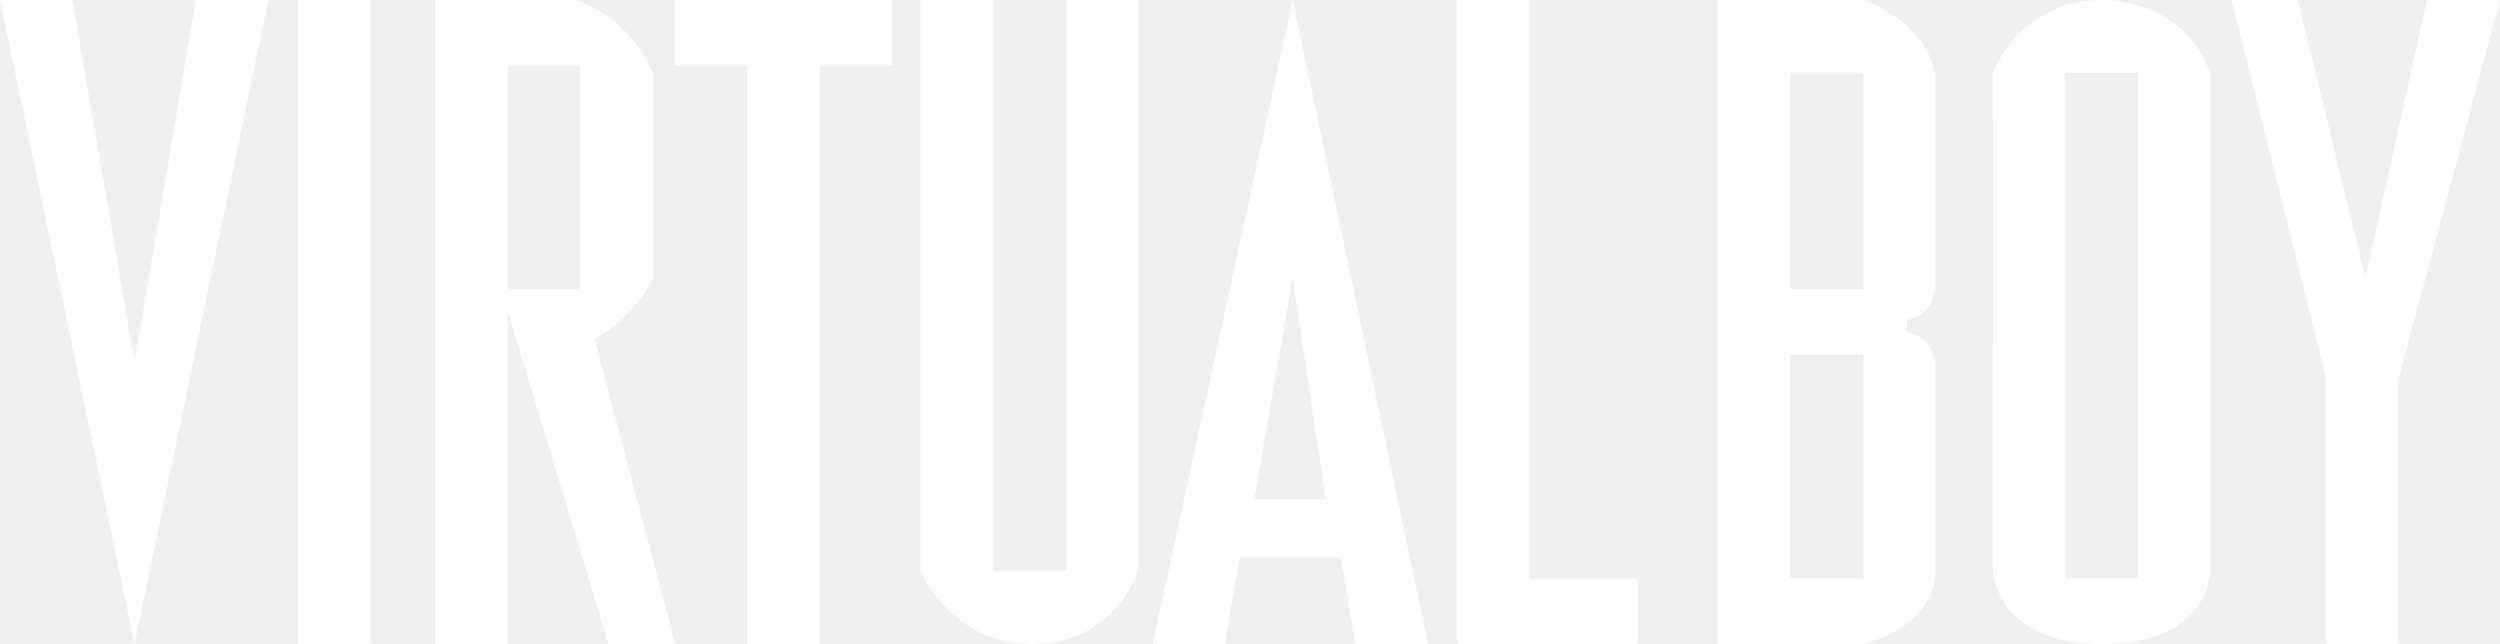
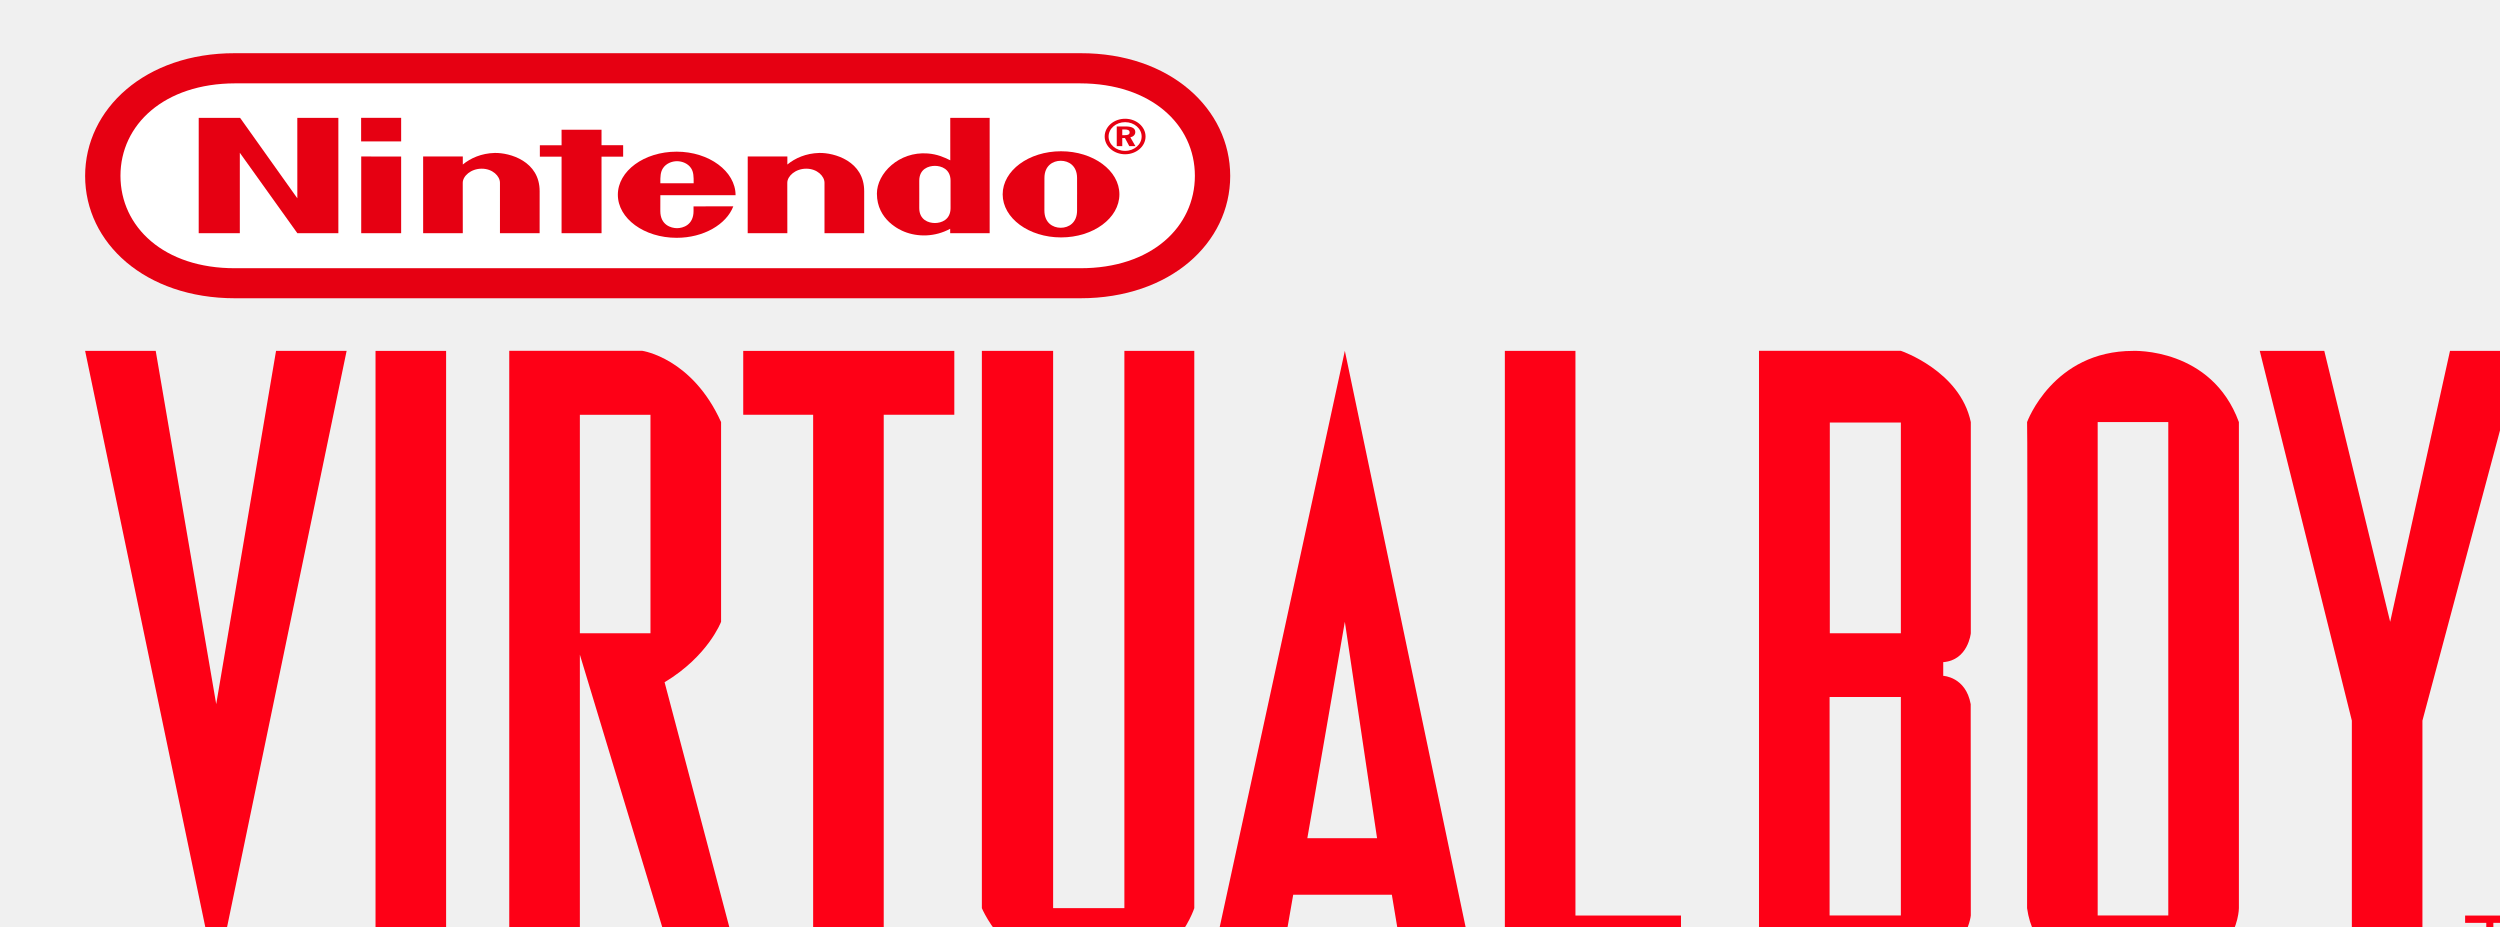
- <svg xmlns="http://www.w3.org/2000/svg" version="1.1">
-   <g transform="matrix(0.44, 0, 0, 0.439174, 0, 0)">
-     <path id="path2952" d="M 0 0.018 L 32.286 154.818 L 64.404 0.018 L 47.022 0.018 L 32.286 87.024 L 17.385 0.018 L 0 0.018 L 0 0.018 Z" style="fill-opacity: 1; fill: rgb(255, 255, 255);" />
-     <path id="path3726" d="M 71.523 0.018 L 88.908 0.018 L 88.908 154.818 L 71.523 154.818 L 71.523 0.018 L 71.523 0.018 Z" style="fill-opacity: 1; fill: rgb(255, 255, 255);" />
-     <path id="path3728" d="M 104.46 0 L 104.46 154.827 L 121.851 154.827 L 121.851 74.832 L 146.034 154.824 L 162.066 154.824 L 142.719 81.624 C 153.468 75.177 156.633 66.735 156.633 66.735 L 156.633 17.553 C 149.511 1.743 137.229 0 137.229 0 L 104.46 0 Z M 121.851 15.759 L 139.242 15.759 L 139.242 69.561 L 121.851 69.561 L 121.851 15.759 Z" style="fill-opacity: 1; fill: rgb(255, 255, 255);" />
-     <path id="path3733" d="M 162.087 0.018 L 214.074 0.018 L 214.074 15.744 L 196.689 15.744 L 196.689 154.818 L 179.304 154.818 L 179.304 15.747 L 162.087 15.747 L 162.087 0.018 L 162.087 0.018 Z" style="fill-opacity: 1; fill: rgb(255, 255, 255);" />
-     <path id="path3735" d="M 310.26 0 L 276.675 154.662 L 276.675 154.824 L 293.901 154.824 L 297.543 133.956 L 321.834 133.956 L 325.311 154.824 L 342.702 154.824 L 310.26 0 L 310.26 0 Z M 310.26 66.732 L 318.195 120.045 L 301.02 120.045 L 310.26 66.732 Z" style="fill-opacity: 1; fill: rgb(255, 255, 255);" />
-     <path id="path2882" d="M 349.668 0.018 L 367.056 0.018 L 367.056 139.089 L 393.051 139.089 L 393.051 154.818 L 349.671 154.818 L 349.668 0.018 L 349.668 0.018 Z" style="fill-opacity: 1; fill: rgb(255, 255, 255);" />
-     <path id="path3660" d="M 535.599 0.018 L 551.493 0.018 L 567.717 66.741 L 582.453 0.018 L 600 0.018 L 575.664 91.077 L 575.664 154.818 L 558.279 154.818 L 558.279 91.08 L 535.599 0.018 L 535.599 0.018 L 535.599 0.018 Z" style="fill-opacity: 1; fill: rgb(255, 255, 255);" />
-     <path id="path3662" d="M 504.402 0.018 C 484.641 0.018 478.29 17.556 478.29 17.556 C 478.452 17.802 478.29 133.962 478.29 137.274 C 480.909 156.09 504.402 154.818 504.402 154.818 L 504.402 154.818 C 530.466 154.818 530.457 137.274 530.457 137.274 L 530.457 17.553 C 523.719 -0.849 504.402 0.018 504.402 0.018 L 504.402 0.018 Z M 495.678 17.553 L 513.072 17.553 L 513.072 139.065 L 495.678 139.065 L 495.678 17.553 Z" style="fill-opacity: 1; fill: rgb(255, 255, 255);" />
-     <path id="path3667" d="M 220.86 0.018 L 238.413 0.018 L 238.413 137.271 L 255.963 137.271 L 255.963 0.018 L 273.18 0.018 L 273.18 137.271 C 273.18 137.271 267.552 154.818 247.848 154.818 C 228.147 154.818 220.86 137.271 220.86 137.271 L 220.86 0.018 L 220.86 0.018 Z" style="fill-opacity: 1; fill: rgb(255, 255, 255);" />
-     <path id="path3669" d="M 412.263 0 L 412.263 154.827 L 447.207 154.827 C 463.425 150.603 464.43 139.065 464.43 139.065 C 464.43 139.065 464.406 97.713 464.406 87.024 C 463.188 80.274 457.641 80.049 457.641 80.049 C 457.641 80.049 457.617 78.168 457.641 76.68 C 463.77 76.209 464.433 69.558 464.433 69.558 C 464.433 69.558 464.406 28.245 464.433 17.55 C 461.778 4.926 447.207 0 447.207 0 L 412.263 0 Z M 429.705 17.661 L 447.204 17.661 L 447.204 69.558 L 429.705 69.558 L 429.705 17.661 Z M 429.654 85.266 L 447.204 85.266 L 447.204 139.065 L 429.654 139.065 L 429.654 85.266 L 429.654 85.266 Z" style="fill-opacity: 1; fill: rgb(255, 255, 255);" />
-   </g>
+ <svg xmlns="http://www.w3.org/2000/svg" version="1.1" id="svg52" style="fill:none">
+   <defs id="defs56" />
+   <path d="M 44.15,56.06 C 27.275,56.055 16,45.667 16,33.071 16,20.475 27.301,9.968 44.124,10 H 203.099 c 16.823,-0.032 28.124,10.475 28.124,23.071 0,12.596 -11.275,22.984 -28.149,22.989 z" id="path2" style="fill:#e60012;stroke-width:0.819" />
+   <path d="m 44.201,15.666 c -13.359,0.022 -21.559,7.779 -21.559,17.375 0,9.594 8.149,17.415 21.559,17.373 H 203.022 c 13.41,0.04 21.562,-7.779 21.562,-17.373 0,-9.594 -8.2,-17.35 -21.559,-17.373 z" id="path4" style="fill:#ffffff;stroke-width:0.819" />
+   <path d="m 207.629,25.657 c 0,-1.842 1.72,-3.337 3.841,-3.337 2.12,0 3.841,1.495 3.841,3.337 0,1.842 -1.721,3.337 -3.841,3.337 -2.121,0 -3.841,-1.495 -3.841,-3.337 z m 3.841,2.701 c 1.715,0 3.107,-1.209 3.107,-2.699 0,-1.492 -1.392,-2.699 -3.107,-2.699 -1.715,0 -3.107,1.209 -3.107,2.699 0,1.49 1.392,2.699 3.107,2.699 z" id="path6" style="clip-rule:evenodd;fill:#e60012;fill-rule:evenodd;stroke-width:0.819" />
+   <path d="m 213.383,24.83 c 0,-0.708 -0.603,-1.065 -1.817,-1.065 h -1.669 v 3.697 h 1.037 v -1.515 h 0.505 l 0.815,1.515 h 1.152 l -0.951,-1.651 c 0.58,-0.127 0.928,-0.494 0.928,-0.981 z m -1.944,0.576 h -0.505 v -1.075 h 0.454 c 0.623,0 0.929,0.166 0.929,0.551 0,0.367 -0.286,0.524 -0.878,0.524 z" id="path8" style="clip-rule:evenodd;fill:#e60012;fill-rule:evenodd;stroke-width:0.819" />
+   <path d="m 130.357,39.663 c 0,-0.809 -0.005,-0.874 -0.005,-0.874 l 7.476,-0.005 c -1.305,3.404 -5.585,5.914 -10.649,5.914 -6.105,0 -11.052,-3.622 -11.052,-8.094 0,-4.472 4.947,-8.097 11.052,-8.097 6.105,0 11.075,3.704 11.075,8.176 0,0.007 -14.14,0.003 -14.14,0.003 0,0 -0.005,2.187 -0.005,2.977 0,2.637 2.032,3.223 3.141,3.223 1.109,0 3.107,-0.586 3.107,-3.223 z m -5.745,-8.05 c -0.477,0.72 -0.509,1.564 -0.498,2.828 l 6.262,0.003 c 0.011,-1.264 -0.01,-2.108 -0.486,-2.831 -0.585,-0.888 -1.662,-1.31 -2.639,-1.316 0,0 8.7e-4,0 8.7e-4,0 h -0.003 c 8.8e-4,0 8.8e-4,0 0.002,0 -0.978,0.005 -2.054,0.427 -2.64,1.316 z" id="path10" style="clip-rule:evenodd;fill:#e60012;fill-rule:evenodd;stroke-width:0.819" />
+   <path d="m 153.968,28.748 c 2.807,-0.07 8.5,1.527 8.46,7.235 -0.006,1.013 -0.003,7.846 -0.003,7.846 h -7.456 c 0,0 0,-8.568 0,-9.47 0,-1.256 -1.384,-2.654 -3.43,-2.654 -2.044,0 -3.564,1.398 -3.564,2.654 0,0.616 0.009,9.47 0.009,9.47 h -7.451 l 0.006,-14.418 7.448,-0.005 c 0,0 -0.01,1.16 0,1.517 1.435,-1.189 3.504,-2.113 5.982,-2.175 z" id="path12" style="fill:#e60012;stroke-width:0.819" />
+   <path d="m 92.969,28.748 c 2.807,-0.07 8.5,1.527 8.46,7.235 -0.005,1.013 -0.003,7.846 -0.003,7.846 h -7.457 c 0,0 0,-8.568 0,-9.47 0,-1.256 -1.383,-2.654 -3.43,-2.654 -2.044,0 -3.564,1.398 -3.564,2.654 0,0.616 0.009,9.47 0.009,9.47 h -7.451 l -0.003,-14.418 7.457,-0.005 c 0,0 -0.009,1.16 0,1.517 1.435,-1.189 3.501,-2.113 5.982,-2.175 z" id="path14" style="fill:#e60012;stroke-width:0.819" />
+   <path d="m 186.013,22.151 h -7.408 v 0 c 0,0 0,4.64 0.005,7.977 -1.2,-0.586 -2.467,-1.15 -4.247,-1.286 -5.411,-0.412 -9.544,3.744 -9.544,7.55 0,5.018 4.456,6.875 5.134,7.148 2.524,1.023 5.765,1.025 8.637,-0.541 0,0.134 0.003,0.834 0.003,0.834 h 7.419 z m -7.353,11.823 v 2.577 0 c 0,0 0.003,1.631 0.003,2.557 0,2.227 -1.775,2.811 -2.944,2.811 -1.192,0 -2.941,-0.583 -2.941,-2.811 0,-0.767 0.003,-2.565 0.003,-2.565 0,0 -0.003,-1.83 -0.003,-2.57 0,-2.23 1.749,-2.798 2.944,-2.798 1.167,0 2.939,0.569 2.939,2.798 z" id="path16" style="clip-rule:evenodd;fill:#e60012;fill-rule:evenodd;stroke-width:0.819" />
+   <path d="m 188.457,36.527 c 0,-4.472 4.91,-8.097 10.97,-8.097 6.059,0 10.97,3.625 10.97,8.097 0,4.472 -4.91,8.097 -10.97,8.097 -6.057,0 -10.97,-3.625 -10.97,-8.097 z m 13.982,3.037 c 0,-0.874 0.003,-3.054 0.003,-3.054 l 0.003,0.007 c -0.008,-0.47 -0.006,-1.627 -0.005,-2.512 0,-0.204 0,-0.393 0,-0.557 0,-2.289 -1.569,-3.23 -3.067,-3.23 -1.494,0 -3.067,0.941 -3.067,3.23 0,0.874 -0.005,3.007 -0.005,3.007 0,0 -0.003,2.235 -0.003,3.109 0,2.299 1.569,3.248 3.076,3.248 1.503,0 3.067,-0.948 3.067,-3.248 z" id="path18" style="clip-rule:evenodd;fill:#e60012;fill-rule:evenodd;stroke-width:0.819" />
+   <path d="m 67.875,26.578 v -4.432 h 7.523 v 4.432 z" id="path20" style="fill:#e60012;stroke-width:0.819" />
+   <path d="M 67.892,43.834 V 29.414 l 7.505,0.003 v 14.418 z" id="path22" style="fill:#e60012;stroke-width:0.819" />
+   <path d="m 105.549,43.834 0.002,-14.391 h -4.082 v -2.14 l 4.084,-0.003 -0.005,-2.92 h 7.511 v 2.917 h 4.065 v 2.145 h -4.065 l 0.006,14.391 z" id="path24" style="fill:#e60012;stroke-width:0.819" />
+   <path d="m 37.347,43.834 0.003,-21.683 h 7.777 l 10.758,15.121 -0.006,-15.121 h 7.717 V 43.834 H 55.891 L 45.076,28.713 v 15.121 z" id="path26" style="fill:#e60012;stroke-width:0.819" />
+   <path d="M 16,65.952 40.638,184.085 65.149,65.952 H 51.883 L 40.638,132.347 29.267,65.952 Z" id="path28" style="fill:#fe0016;stroke-width:1.017" />
+   <path d="M 70.582,65.952 H 83.848 V 184.086 H 70.582 Z" id="path30" style="fill:#fe0016;stroke-width:1.017" />
+   <path d="m 95.717,65.939 v 118.152 h 13.271 v -61.046 l 18.455,61.045 h 12.235 l -14.765,-55.861 c 8.203,-4.921 10.617,-11.363 10.617,-11.363 V 79.333 C 130.096,67.267 120.724,65.939 120.724,65.939 Z m 13.271,12.026 h 13.271 v 41.057 h -13.271 z" id="path32" style="fill:#fe0016;stroke-width:1.017" />
+   <path d="m 139.694,65.952 h 39.674 V 77.954 H 166.1 V 184.085 h -13.266 V 77.955 h -13.14 z" id="path34" style="fill:#fe0016;stroke-width:1.017" />
+   <path d="m 252.77,65.939 -25.631,118.027 v 0.124 h 13.147 l 2.779,-15.924 h 18.538 l 2.654,15.924 h 13.271 z m 0,50.926 6.055,40.683 h -13.106 z" id="path36" style="fill:#fe0016;stroke-width:1.017" />
+   <path d="m 282.844,65.952 h 13.268 V 172.082 h 19.838 v 12.003 h -33.104 z" id="path38" style="fill:#fe0016;stroke-width:1.017" />
+   <path d="m 424.733,65.952 h 12.129 l 12.382,50.919 11.245,-50.919 h 13.391 l -18.572,69.49 v 48.643 h -13.267 v -48.642 z" id="path40" style="fill:#fe0016;stroke-width:1.017" />
+   <path d="m 400.924,65.952 c -15.078,0 -19.925,13.382 -19.925,13.382 0.124,0.19 0,88.834 0,91.362 2,14.36 19.925,13.39 19.925,13.39 19.892,0 19.886,-13.39 19.886,-13.39 V 79.333 C 415.667,65.29 400.924,65.952 400.924,65.952 Z m -6.656,13.381 h 13.272 v 92.729 h -13.272 z" id="path42" style="fill:#fe0016;stroke-width:1.017" />
+   <path d="m 184.546,65.952 h 13.394 V 170.694 h 13.393 V 65.952 h 13.139 V 170.694 c 0,0 -4.296,13.393 -19.33,13.393 -15.035,0 -20.596,-13.393 -20.596,-13.393 z" id="path44" style="fill:#fe0016;stroke-width:1.017" />
+   <path d="m 330.611,65.939 v 118.152 h 26.665 c 12.377,-3.223 13.146,-12.028 13.146,-12.028 0,0 -0.02,-31.558 -0.02,-39.715 -0.929,-5.149 -5.163,-5.322 -5.163,-5.322 0,0 -0.017,-1.436 0,-2.571 4.679,-0.358 5.184,-5.433 5.184,-5.433 0,0 -0.019,-31.527 0,-39.688 C 368.399,69.696 357.277,65.939 357.277,65.939 Z m 13.311,13.477 h 13.353 v 39.605 h -13.353 z m -0.041,51.592 h 13.394 v 41.055 h -13.394 z" id="path46" style="fill:#fe0016;stroke-width:1.017" />
+   <path d="m 463.333,172.083 h 9.221 v 1.372 h -3.916 v 10.63 h -1.328 v -10.63 h -3.979 v -1.372 z" id="path48" style="fill:#fe0016;stroke-width:1.017" />
+   <path d="m 473.882,184.085 v -12.002 h 1.327 l 4.739,10.708 4.547,-10.708 h 1.39 v 12.002 h -1.39 v -9.29 l -3.921,9.29 h -1.341 l -4.022,-9.29 v 9.29 z" id="path50" style="fill:#fe0016;stroke-width:1.017" />
</svg>
